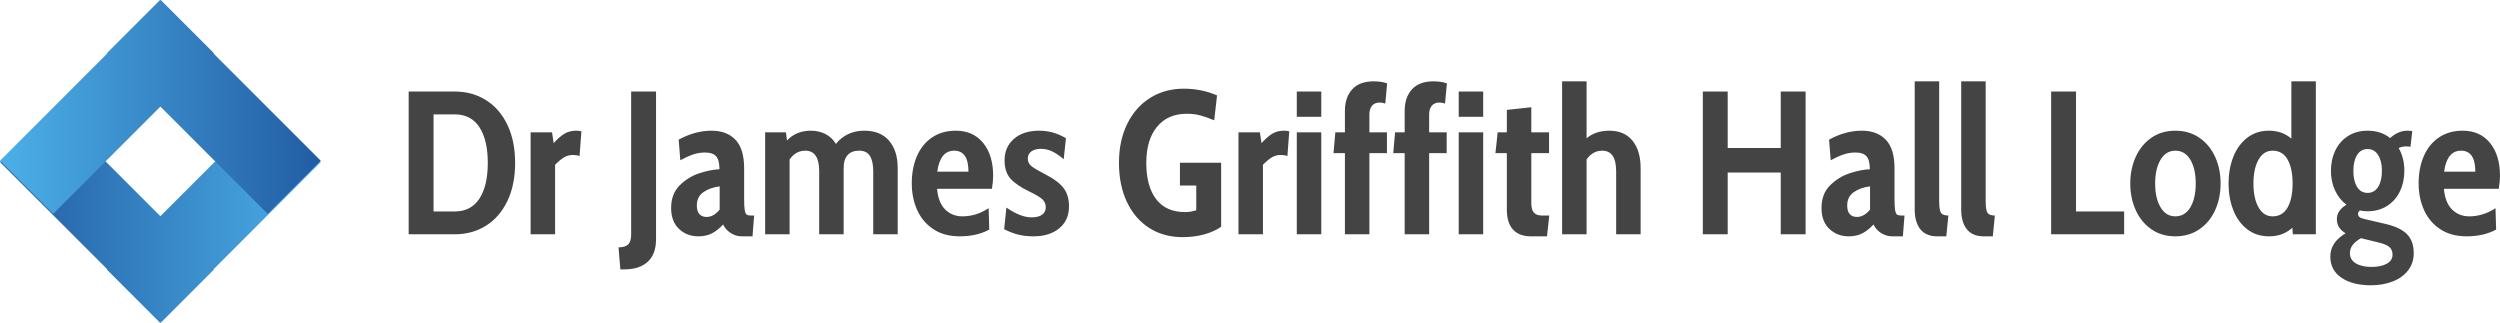
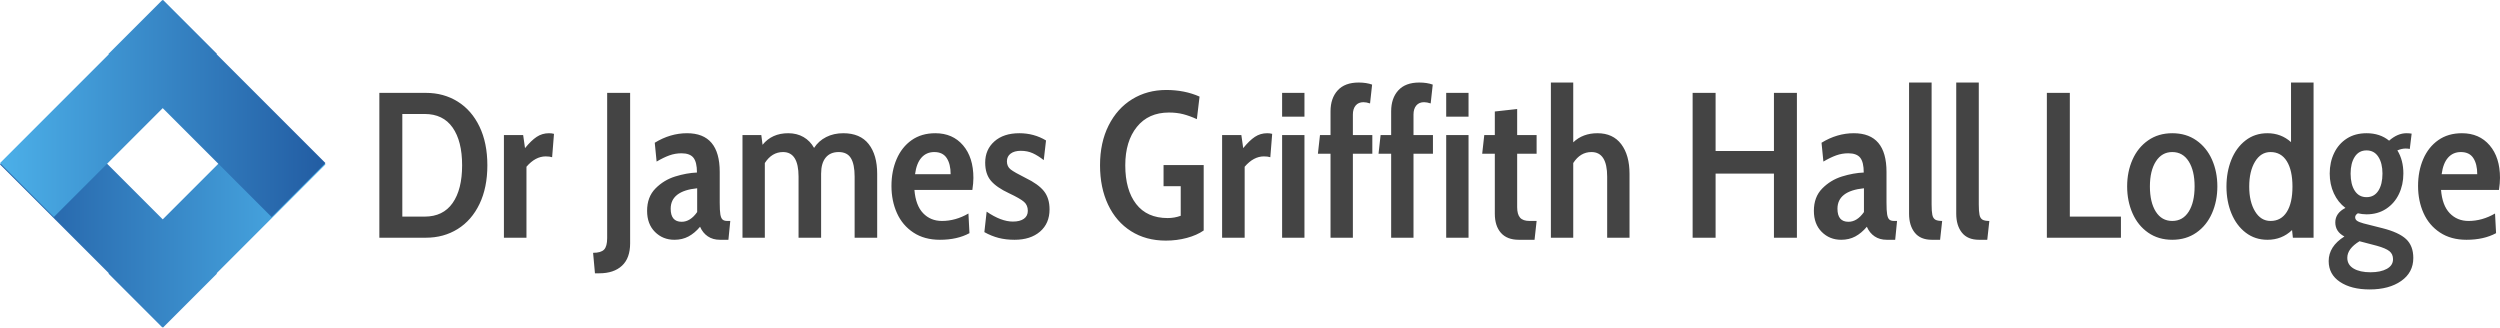
- <svg xmlns="http://www.w3.org/2000/svg" style="isolation:isolate" viewBox="381.117 359.511 441.323 56.978" width="441.323" height="56.978">
+ <svg xmlns="http://www.w3.org/2000/svg" style="isolation:isolate" viewBox="384.187 359.511 434.966 56.978" width="434.966" height="56.978">
  <g>
-     <linearGradient id="_lgradient_0" x1="0" y1="0.5" x2="1" y2="0.5" gradientTransform="matrix(-56.626,0,0,-37.751,437.743,416.489)" gradientUnits="userSpaceOnUse">
+     <linearGradient id="_lgradient_0" x1="0" y1="0.5" x2="1" y2="0.5" gradientTransform="matrix(-56.626,0,0,-37.751,440.813,416.489)" gradientUnits="userSpaceOnUse">
      <stop offset="1.304%" stop-opacity="1" style="stop-color:rgb(75,174,231)" />
      <stop offset="97.826%" stop-opacity="1" style="stop-color:rgb(35,94,164)" />
    </linearGradient>
-     <path d=" M 418.806 407.051 L 437.743 388.114 L 428.367 378.738 L 409.43 397.675 L 390.493 378.738 L 381.117 388.114 L 400.054 407.051 L 399.992 407.113 L 409.368 416.489 L 409.43 416.427 L 409.491 416.489 L 418.868 407.113 L 418.806 407.051 Z " fill-rule="evenodd" fill="url(#_lgradient_0)" />
-     <linearGradient id="_lgradient_1" x1="0" y1="0.5" x2="1" y2="0.5" gradientTransform="matrix(56.626,0,0,37.751,381.117,359.511)" gradientUnits="userSpaceOnUse">
+     <path d=" M 421.876 407.051 L 440.813 388.114 L 431.437 378.738 L 412.5 397.675 L 393.563 378.738 L 384.187 388.114 L 403.124 407.051 L 403.062 407.113 L 412.438 416.489 L 412.5 416.427 L 412.562 416.489 L 421.938 407.113 L 421.876 407.051 Z " fill-rule="evenodd" fill="url(#_lgradient_0)" />
+     <linearGradient id="_lgradient_1" x1="0" y1="0.5" x2="1" y2="0.5" gradientTransform="matrix(56.626,0,0,37.751,384.187,359.511)" gradientUnits="userSpaceOnUse">
      <stop offset="2.174%" stop-opacity="1" style="stop-color:rgb(75,174,231)" />
      <stop offset="97.826%" stop-opacity="1" style="stop-color:rgb(35,94,164)" />
    </linearGradient>
-     <path d=" M 400.054 368.949 L 381.117 387.886 L 390.493 397.262 L 409.43 378.325 L 428.367 397.262 L 437.743 387.886 L 418.806 368.949 L 418.868 368.887 L 409.491 359.511 L 409.43 359.573 L 409.368 359.511 L 399.992 368.887 L 400.054 368.949 Z " fill-rule="evenodd" fill="url(#_lgradient_1)" />
+     <path d=" M 403.124 368.949 L 384.187 387.886 L 393.563 397.262 L 412.5 378.325 L 431.437 397.262 L 440.813 387.886 L 421.876 368.949 L 421.938 368.887 L 412.562 359.511 L 412.5 359.573 L 412.438 359.511 L 403.062 368.887 L 403.124 368.949 Z " fill-rule="evenodd" fill="url(#_lgradient_1)" />
  </g>
-   <path d=" M 743.203 400.87 L 743.203 375.67 L 747.595 375.67 L 747.595 396.838 L 756.091 396.838 L 756.091 400.87 L 743.203 400.87 L 743.203 400.87 Z  M 765.127 401.23 L 765.127 401.23 Q 762.679 401.23 760.879 399.97 L 760.879 399.97 L 760.879 399.97 Q 759.079 398.71 758.125 396.586 L 758.125 396.586 L 758.125 396.586 Q 757.171 394.462 757.171 391.906 L 757.171 391.906 L 757.171 391.906 Q 757.171 389.35 758.125 387.226 L 758.125 387.226 L 758.125 387.226 Q 759.079 385.102 760.879 383.842 L 760.879 383.842 L 760.879 383.842 Q 762.679 382.582 765.127 382.582 L 765.127 382.582 L 765.127 382.582 Q 767.575 382.582 769.393 383.842 L 769.393 383.842 L 769.393 383.842 Q 771.211 385.102 772.165 387.226 L 772.165 387.226 L 772.165 387.226 Q 773.119 389.35 773.119 391.906 L 773.119 391.906 L 773.119 391.906 Q 773.119 394.462 772.165 396.586 L 772.165 396.586 L 772.165 396.586 Q 771.211 398.71 769.393 399.97 L 769.393 399.97 L 769.393 399.97 Q 767.575 401.23 765.127 401.23 L 765.127 401.23 L 765.127 401.23 Z  M 765.127 397.702 L 765.127 397.702 Q 766.819 397.702 767.773 396.118 L 767.773 396.118 L 767.773 396.118 Q 768.727 394.534 768.727 391.906 L 768.727 391.906 L 768.727 391.906 Q 768.727 389.278 767.773 387.694 L 767.773 387.694 L 767.773 387.694 Q 766.819 386.11 765.127 386.11 L 765.127 386.11 L 765.127 386.11 Q 763.471 386.11 762.517 387.712 L 762.517 387.712 L 762.517 387.712 Q 761.563 389.314 761.563 391.906 L 761.563 391.906 L 761.563 391.906 Q 761.563 394.498 762.517 396.1 L 762.517 396.1 L 762.517 396.1 Q 763.471 397.702 765.127 397.702 L 765.127 397.702 L 765.127 397.702 Z  M 785.611 373.87 L 789.931 373.87 L 789.931 400.87 L 785.863 400.87 L 785.791 399.718 L 785.791 399.718 Q 784.927 400.474 783.937 400.852 L 783.937 400.852 L 783.937 400.852 Q 782.947 401.23 781.651 401.23 L 781.651 401.23 L 781.651 401.23 Q 779.419 401.23 777.799 399.97 L 777.799 399.97 L 777.799 399.97 Q 776.179 398.71 775.351 396.586 L 775.351 396.586 L 775.351 396.586 Q 774.523 394.462 774.523 391.906 L 774.523 391.906 L 774.523 391.906 Q 774.523 389.35 775.351 387.226 L 775.351 387.226 L 775.351 387.226 Q 776.179 385.102 777.799 383.842 L 777.799 383.842 L 777.799 383.842 Q 779.419 382.582 781.651 382.582 L 781.651 382.582 L 781.651 382.582 Q 783.991 382.582 785.611 383.986 L 785.611 383.986 L 785.611 373.87 L 785.611 373.87 Z  M 782.299 397.702 L 782.299 397.702 Q 784.063 397.702 784.945 396.136 L 784.945 396.136 L 784.945 396.136 Q 785.827 394.57 785.827 391.906 L 785.827 391.906 L 785.827 391.906 Q 785.827 389.242 784.945 387.676 L 784.945 387.676 L 784.945 387.676 Q 784.063 386.11 782.299 386.11 L 782.299 386.11 L 782.299 386.11 Q 780.715 386.11 779.815 387.694 L 779.815 387.694 L 779.815 387.694 Q 778.915 389.278 778.915 391.906 L 778.915 391.906 L 778.915 391.906 Q 778.915 394.534 779.815 396.118 L 779.815 396.118 L 779.815 396.118 Q 780.715 397.702 782.299 397.702 L 782.299 397.702 L 782.299 397.702 Z  M 799.651 409.87 L 799.651 409.87 Q 796.411 409.87 794.449 408.538 L 794.449 408.538 L 794.449 408.538 Q 792.487 407.206 792.487 404.83 L 792.487 404.83 L 792.487 404.83 Q 792.487 403.498 793.171 402.49 L 793.171 402.49 L 793.171 402.49 Q 793.855 401.482 795.187 400.69 L 795.187 400.69 L 795.187 400.69 Q 793.639 399.79 793.639 398.206 L 793.639 398.206 L 793.639 398.206 Q 793.639 396.658 795.331 395.65 L 795.331 395.65 L 795.331 395.65 Q 794.035 394.678 793.315 393.112 L 793.315 393.112 L 793.315 393.112 Q 792.595 391.546 792.595 389.674 L 792.595 389.674 L 792.595 389.674 Q 792.595 387.694 793.369 386.074 L 793.369 386.074 L 793.369 386.074 Q 794.143 384.454 795.619 383.518 L 795.619 383.518 L 795.619 383.518 Q 797.095 382.582 799.075 382.582 L 799.075 382.582 L 799.075 382.582 Q 801.415 382.582 803.035 383.878 L 803.035 383.878 L 803.035 383.878 Q 804.511 382.582 806.059 382.582 L 806.059 382.582 L 806.059 382.582 Q 806.527 382.582 806.959 382.654 L 806.959 382.654 L 806.635 385.426 L 806.635 385.426 Q 806.275 385.354 805.915 385.354 L 805.915 385.354 L 805.915 385.354 Q 805.159 385.354 804.547 385.642 L 804.547 385.642 L 804.547 385.642 Q 805.555 387.37 805.555 389.674 L 805.555 389.674 L 805.555 389.674 Q 805.555 391.654 804.781 393.274 L 804.781 393.274 L 804.781 393.274 Q 804.007 394.894 802.531 395.848 L 802.531 395.848 L 802.531 395.848 Q 801.055 396.802 799.075 396.802 L 799.075 396.802 L 799.075 396.802 Q 798.283 396.802 797.707 396.658 L 797.707 396.658 L 797.707 396.658 Q 797.383 396.91 797.383 397.27 L 797.383 397.27 L 797.383 397.27 Q 797.383 397.63 797.635 397.828 L 797.635 397.828 L 797.635 397.828 Q 797.887 398.026 798.499 398.17 L 798.499 398.17 L 802.207 399.034 L 802.207 399.034 Q 804.835 399.646 806.023 400.852 L 806.023 400.852 L 806.023 400.852 Q 807.211 402.058 807.211 404.218 L 807.211 404.218 L 807.211 404.218 Q 807.211 405.91 806.257 407.188 L 806.257 407.188 L 806.257 407.188 Q 805.303 408.466 803.575 409.168 L 803.575 409.168 L 803.575 409.168 Q 801.847 409.87 799.651 409.87 L 799.651 409.87 L 799.651 409.87 Z  M 799.075 393.562 L 799.075 393.562 Q 800.263 393.562 800.929 392.5 L 800.929 392.5 L 800.929 392.5 Q 801.595 391.438 801.595 389.674 L 801.595 389.674 L 801.595 389.674 Q 801.595 387.946 800.929 386.884 L 800.929 386.884 L 800.929 386.884 Q 800.263 385.822 799.075 385.822 L 799.075 385.822 L 799.075 385.822 Q 797.851 385.822 797.203 386.884 L 797.203 386.884 L 797.203 386.884 Q 796.555 387.946 796.555 389.674 L 796.555 389.674 L 796.555 389.674 Q 796.555 391.438 797.203 392.5 L 797.203 392.5 L 797.203 392.5 Q 797.851 393.562 799.075 393.562 L 799.075 393.562 L 799.075 393.562 Z  M 799.759 406.63 L 799.759 406.63 Q 801.415 406.63 802.441 406.072 L 802.441 406.072 L 802.441 406.072 Q 803.467 405.514 803.467 404.47 L 803.467 404.47 L 803.467 404.47 Q 803.467 403.606 802.909 403.12 L 802.909 403.12 L 802.909 403.12 Q 802.351 402.634 800.983 402.31 L 800.983 402.31 L 797.887 401.554 L 797.887 401.554 Q 796.915 402.13 796.429 402.76 L 796.429 402.76 L 796.429 402.76 Q 795.943 403.39 795.943 404.218 L 795.943 404.218 L 795.943 404.218 Q 795.943 405.37 796.987 406 L 796.987 406 L 796.987 406 Q 798.031 406.63 799.759 406.63 L 799.759 406.63 L 799.759 406.63 Z  M 816.535 401.23 L 816.535 401.23 Q 813.799 401.23 811.891 399.97 L 811.891 399.97 L 811.891 399.97 Q 809.983 398.71 809.029 396.586 L 809.029 396.586 L 809.029 396.586 Q 808.075 394.462 808.075 391.87 L 808.075 391.87 L 808.075 391.87 Q 808.075 389.206 808.975 387.1 L 808.975 387.1 L 808.975 387.1 Q 809.875 384.994 811.639 383.788 L 811.639 383.788 L 811.639 383.788 Q 813.403 382.582 815.851 382.582 L 815.851 382.582 L 815.851 382.582 Q 818.911 382.582 820.675 384.742 L 820.675 384.742 L 820.675 384.742 Q 822.439 386.902 822.439 390.538 L 822.439 390.538 L 822.439 390.538 Q 822.439 391.582 822.223 392.842 L 822.223 392.842 L 812.539 392.842 L 812.539 392.842 Q 812.755 395.29 813.979 396.496 L 813.979 396.496 L 813.979 396.496 Q 815.203 397.702 817.003 397.702 L 817.003 397.702 L 817.003 397.702 Q 819.451 397.702 821.647 396.262 L 821.647 396.262 L 821.755 400.042 L 821.755 400.042 Q 819.559 401.23 816.535 401.23 L 816.535 401.23 L 816.535 401.23 Z  M 812.575 389.818 L 818.083 389.818 L 818.083 389.818 Q 818.083 386.11 815.563 386.11 L 815.563 386.11 L 815.563 386.11 Q 813.079 386.11 812.575 389.818 L 812.575 389.818 L 812.575 389.818 Z  M 681.715 400.87 L 681.715 375.67 L 686.107 375.67 L 686.107 385.642 L 695.467 385.642 L 695.467 375.67 L 699.859 375.67 L 699.859 400.87 L 695.467 400.87 L 695.467 389.962 L 686.107 389.962 L 686.107 400.87 L 681.715 400.87 L 681.715 400.87 Z  M 707.455 401.23 L 707.455 401.23 Q 705.439 401.23 704.053 399.916 L 704.053 399.916 L 704.053 399.916 Q 702.667 398.602 702.667 396.226 L 702.667 396.226 L 702.667 396.226 Q 702.667 393.742 704.161 392.248 L 704.161 392.248 L 704.161 392.248 Q 705.655 390.754 707.617 390.106 L 707.617 390.106 L 707.617 390.106 Q 709.579 389.458 711.199 389.386 L 711.199 389.386 L 711.199 389.386 Q 711.199 387.802 710.623 387.118 L 710.623 387.118 L 710.623 387.118 Q 710.047 386.434 708.643 386.434 L 708.643 386.434 L 708.643 386.434 Q 707.563 386.434 706.555 386.776 L 706.555 386.776 L 706.555 386.776 Q 705.547 387.118 704.287 387.802 L 704.287 387.802 L 703.999 384.166 L 703.999 384.166 Q 706.879 382.582 709.795 382.582 L 709.795 382.582 L 709.795 382.582 Q 712.495 382.582 714.025 384.184 L 714.025 384.184 L 714.025 384.184 Q 715.555 385.786 715.555 389.242 L 715.555 389.242 L 715.555 394.678 L 715.555 394.678 Q 715.555 396.01 715.663 396.622 L 715.663 396.622 L 715.663 396.622 Q 715.771 397.234 716.005 397.396 L 716.005 397.396 L 716.005 397.396 Q 716.239 397.558 716.743 397.558 L 716.743 397.558 L 717.319 397.558 L 717.031 401.23 L 715.123 401.23 L 715.123 401.23 Q 714.115 401.23 713.197 400.654 L 713.197 400.654 L 713.197 400.654 Q 712.279 400.078 711.847 399.142 L 711.847 399.142 L 711.847 399.142 Q 710.875 400.186 709.867 400.708 L 709.867 400.708 L 709.867 400.708 Q 708.859 401.23 707.455 401.23 L 707.455 401.23 L 707.455 401.23 Z  M 708.931 397.81 L 708.931 397.81 Q 710.155 397.81 711.235 396.514 L 711.235 396.514 L 711.235 392.41 L 711.235 392.41 Q 709.507 392.626 708.355 393.436 L 708.355 393.436 L 708.355 393.436 Q 707.203 394.246 707.203 395.794 L 707.203 395.794 L 707.203 395.794 Q 707.203 396.838 707.671 397.324 L 707.671 397.324 L 707.671 397.324 Q 708.139 397.81 708.931 397.81 L 708.931 397.81 L 708.931 397.81 Z  M 723.079 401.23 L 723.079 401.23 Q 721.099 401.23 720.109 399.97 L 720.109 399.97 L 720.109 399.97 Q 719.119 398.71 719.119 396.514 L 719.119 396.514 L 719.119 373.87 L 723.439 373.87 L 723.439 395.038 L 723.439 395.038 Q 723.439 396.55 723.745 397.054 L 723.745 397.054 L 723.745 397.054 Q 724.051 397.558 725.059 397.558 L 725.059 397.558 L 724.699 401.23 L 723.079 401.23 L 723.079 401.23 Z  M 731.287 401.23 L 731.287 401.23 Q 729.307 401.23 728.317 399.97 L 728.317 399.97 L 728.317 399.97 Q 727.327 398.71 727.327 396.514 L 727.327 396.514 L 727.327 373.87 L 731.647 373.87 L 731.647 395.038 L 731.647 395.038 Q 731.647 396.55 731.953 397.054 L 731.953 397.054 L 731.953 397.054 Q 732.259 397.558 733.267 397.558 L 733.267 397.558 L 732.907 401.23 L 731.287 401.23 L 731.287 401.23 Z  M 589.879 401.374 L 589.879 401.374 Q 586.531 401.374 583.993 399.754 L 583.993 399.754 L 583.993 399.754 Q 581.455 398.134 580.051 395.164 L 580.051 395.164 L 580.051 395.164 Q 578.647 392.194 578.647 388.27 L 578.647 388.27 L 578.647 388.27 Q 578.647 384.31 580.123 381.34 L 580.123 381.34 L 580.123 381.34 Q 581.599 378.37 584.191 376.768 L 584.191 376.768 L 584.191 376.768 Q 586.783 375.166 590.059 375.166 L 590.059 375.166 L 590.059 375.166 Q 593.263 375.166 595.963 376.354 L 595.963 376.354 L 595.459 380.746 L 595.459 380.746 Q 594.055 380.17 592.993 379.882 L 592.993 379.882 L 592.993 379.882 Q 591.931 379.594 590.635 379.594 L 590.635 379.594 L 590.635 379.594 Q 587.251 379.594 585.361 381.898 L 585.361 381.898 L 585.361 381.898 Q 583.471 384.202 583.471 388.27 L 583.471 388.27 L 583.471 388.27 Q 583.471 392.41 585.217 394.678 L 585.217 394.678 L 585.217 394.678 Q 586.963 396.946 590.275 396.946 L 590.275 396.946 L 590.275 396.946 Q 591.391 396.946 592.291 396.622 L 592.291 396.622 L 592.291 392.266 L 589.411 392.266 L 589.411 388.234 L 596.683 388.234 L 596.683 399.538 L 596.683 399.538 Q 595.459 400.402 593.695 400.888 L 593.695 400.888 L 593.695 400.888 Q 591.931 401.374 589.879 401.374 L 589.879 401.374 L 589.879 401.374 Z  M 599.743 400.87 L 599.743 382.87 L 603.523 382.87 L 603.811 384.778 L 603.811 384.778 Q 604.819 383.662 605.701 383.122 L 605.701 383.122 L 605.701 383.122 Q 606.583 382.582 607.771 382.582 L 607.771 382.582 L 607.771 382.582 Q 608.275 382.582 608.707 382.69 L 608.707 382.69 L 608.383 387.046 L 608.383 387.046 Q 607.843 386.866 607.231 386.866 L 607.231 386.866 L 607.231 386.866 Q 606.367 386.866 605.683 387.262 L 605.683 387.262 L 605.683 387.262 Q 604.999 387.658 604.063 388.594 L 604.063 388.594 L 604.063 400.87 L 599.743 400.87 L 599.743 400.87 Z  M 610.039 380.134 L 610.039 375.67 L 614.359 375.67 L 614.359 380.134 L 610.039 380.134 L 610.039 380.134 Z  M 610.039 400.87 L 610.039 382.87 L 614.359 382.87 L 614.359 400.87 L 610.039 400.87 L 610.039 400.87 Z  M 618.535 400.87 L 618.535 386.542 L 616.519 386.542 L 616.843 382.87 L 618.535 382.87 L 618.535 379.054 L 618.535 379.054 Q 618.535 376.714 619.813 375.292 L 619.813 375.292 L 619.813 375.292 Q 621.091 373.87 623.611 373.87 L 623.611 373.87 L 623.611 373.87 Q 624.979 373.87 625.987 374.23 L 625.987 374.23 L 625.663 377.794 L 625.663 377.794 Q 625.195 377.614 624.655 377.614 L 624.655 377.614 L 624.655 377.614 Q 623.791 377.614 623.323 378.172 L 623.323 378.172 L 623.323 378.172 Q 622.855 378.73 622.855 379.702 L 622.855 379.702 L 622.855 382.87 L 625.951 382.87 L 625.951 386.542 L 622.855 386.542 L 622.855 400.87 L 618.535 400.87 L 618.535 400.87 Z  M 629.083 400.87 L 629.083 386.542 L 627.067 386.542 L 627.391 382.87 L 629.083 382.87 L 629.083 379.054 L 629.083 379.054 Q 629.083 376.714 630.361 375.292 L 630.361 375.292 L 630.361 375.292 Q 631.639 373.87 634.159 373.87 L 634.159 373.87 L 634.159 373.87 Q 635.527 373.87 636.535 374.23 L 636.535 374.23 L 636.211 377.794 L 636.211 377.794 Q 635.743 377.614 635.203 377.614 L 635.203 377.614 L 635.203 377.614 Q 634.339 377.614 633.871 378.172 L 633.871 378.172 L 633.871 378.172 Q 633.403 378.73 633.403 379.702 L 633.403 379.702 L 633.403 382.87 L 636.499 382.87 L 636.499 386.542 L 633.403 386.542 L 633.403 400.87 L 629.083 400.87 L 629.083 400.87 Z  M 638.623 380.134 L 638.623 375.67 L 642.943 375.67 L 642.943 380.134 L 638.623 380.134 L 638.623 380.134 Z  M 638.623 400.87 L 638.623 382.87 L 642.943 382.87 L 642.943 400.87 L 638.623 400.87 L 638.623 400.87 Z  M 651.367 401.23 L 651.367 401.23 Q 649.315 401.23 648.217 400.042 L 648.217 400.042 L 648.217 400.042 Q 647.119 398.854 647.119 396.514 L 647.119 396.514 L 647.119 386.542 L 645.103 386.542 L 645.499 382.87 L 647.119 382.87 L 647.119 378.91 L 651.439 378.442 L 651.439 382.87 L 654.571 382.87 L 654.571 386.542 L 651.439 386.542 L 651.439 395.398 L 651.439 395.398 Q 651.439 396.514 651.889 397.036 L 651.889 397.036 L 651.889 397.036 Q 652.339 397.558 653.311 397.558 L 653.311 397.558 L 654.607 397.558 L 654.211 401.23 L 651.367 401.23 L 651.367 401.23 Z  M 665.191 382.582 L 665.191 382.582 Q 667.891 382.582 669.313 384.364 L 669.313 384.364 L 669.313 384.364 Q 670.735 386.146 670.735 389.17 L 670.735 389.17 L 670.735 400.87 L 666.415 400.87 L 666.415 389.746 L 666.415 389.746 Q 666.415 386.11 663.967 386.11 L 663.967 386.11 L 663.967 386.11 Q 662.275 386.11 661.195 387.658 L 661.195 387.658 L 661.195 400.87 L 656.875 400.87 L 656.875 373.87 L 661.195 373.87 L 661.195 383.914 L 661.195 383.914 Q 662.815 382.582 665.191 382.582 L 665.191 382.582 L 665.191 382.582 Z  M 490.627 407.062 L 490.303 403.174 L 490.303 403.174 Q 491.491 403.174 492.013 402.652 L 492.013 402.652 L 492.013 402.652 Q 492.535 402.13 492.535 400.906 L 492.535 400.906 L 492.535 375.67 L 496.927 375.67 L 496.927 401.734 L 496.927 401.734 Q 496.927 404.398 495.451 405.73 L 495.451 405.73 L 495.451 405.73 Q 493.975 407.062 491.383 407.062 L 491.383 407.062 L 490.627 407.062 L 490.627 407.062 Z  M 504.379 401.23 L 504.379 401.23 Q 502.363 401.23 500.977 399.916 L 500.977 399.916 L 500.977 399.916 Q 499.591 398.602 499.591 396.226 L 499.591 396.226 L 499.591 396.226 Q 499.591 393.742 501.085 392.248 L 501.085 392.248 L 501.085 392.248 Q 502.579 390.754 504.541 390.106 L 504.541 390.106 L 504.541 390.106 Q 506.503 389.458 508.123 389.386 L 508.123 389.386 L 508.123 389.386 Q 508.123 387.802 507.547 387.118 L 507.547 387.118 L 507.547 387.118 Q 506.971 386.434 505.567 386.434 L 505.567 386.434 L 505.567 386.434 Q 504.487 386.434 503.479 386.776 L 503.479 386.776 L 503.479 386.776 Q 502.471 387.118 501.211 387.802 L 501.211 387.802 L 500.923 384.166 L 500.923 384.166 Q 503.803 382.582 506.719 382.582 L 506.719 382.582 L 506.719 382.582 Q 509.419 382.582 510.949 384.184 L 510.949 384.184 L 510.949 384.184 Q 512.479 385.786 512.479 389.242 L 512.479 389.242 L 512.479 394.678 L 512.479 394.678 Q 512.479 396.01 512.587 396.622 L 512.587 396.622 L 512.587 396.622 Q 512.695 397.234 512.929 397.396 L 512.929 397.396 L 512.929 397.396 Q 513.163 397.558 513.667 397.558 L 513.667 397.558 L 514.243 397.558 L 513.955 401.23 L 512.047 401.23 L 512.047 401.23 Q 511.039 401.23 510.121 400.654 L 510.121 400.654 L 510.121 400.654 Q 509.203 400.078 508.771 399.142 L 508.771 399.142 L 508.771 399.142 Q 507.799 400.186 506.791 400.708 L 506.791 400.708 L 506.791 400.708 Q 505.783 401.23 504.379 401.23 L 504.379 401.23 L 504.379 401.23 Z  M 505.855 397.81 L 505.855 397.81 Q 507.079 397.81 508.159 396.514 L 508.159 396.514 L 508.159 392.41 L 508.159 392.41 Q 506.431 392.626 505.279 393.436 L 505.279 393.436 L 505.279 393.436 Q 504.127 394.246 504.127 395.794 L 504.127 395.794 L 504.127 395.794 Q 504.127 396.838 504.595 397.324 L 504.595 397.324 L 504.595 397.324 Q 505.063 397.81 505.855 397.81 L 505.855 397.81 L 505.855 397.81 Z  M 533.683 382.582 L 533.683 382.582 Q 536.563 382.582 538.075 384.364 L 538.075 384.364 L 538.075 384.364 Q 539.587 386.146 539.587 389.17 L 539.587 389.17 L 539.587 400.87 L 535.267 400.87 L 535.267 389.746 L 535.267 389.746 Q 535.267 387.982 534.691 387.046 L 534.691 387.046 L 534.691 387.046 Q 534.115 386.11 532.783 386.11 L 532.783 386.11 L 532.783 386.11 Q 531.451 386.11 530.749 386.884 L 530.749 386.884 L 530.749 386.884 Q 530.047 387.658 530.047 389.17 L 530.047 389.17 L 530.047 400.87 L 525.727 400.87 L 525.727 389.746 L 525.727 389.746 Q 525.727 386.11 523.279 386.11 L 523.279 386.11 L 523.279 386.11 Q 521.587 386.11 520.507 387.658 L 520.507 387.658 L 520.507 400.87 L 516.187 400.87 L 516.187 382.87 L 519.859 382.87 L 520.039 384.31 L 520.039 384.31 Q 521.695 382.582 524.251 382.582 L 524.251 382.582 L 524.251 382.582 Q 525.727 382.582 526.879 383.194 L 526.879 383.194 L 526.879 383.194 Q 528.031 383.806 528.679 384.922 L 528.679 384.922 L 528.679 384.922 Q 529.543 383.806 530.821 383.194 L 530.821 383.194 L 530.821 383.194 Q 532.099 382.582 533.683 382.582 L 533.683 382.582 L 533.683 382.582 Z  M 550.531 401.23 L 550.531 401.23 Q 547.795 401.23 545.887 399.97 L 545.887 399.97 L 545.887 399.97 Q 543.979 398.71 543.025 396.586 L 543.025 396.586 L 543.025 396.586 Q 542.071 394.462 542.071 391.87 L 542.071 391.87 L 542.071 391.87 Q 542.071 389.206 542.971 387.1 L 542.971 387.1 L 542.971 387.1 Q 543.871 384.994 545.635 383.788 L 545.635 383.788 L 545.635 383.788 Q 547.399 382.582 549.847 382.582 L 549.847 382.582 L 549.847 382.582 Q 552.907 382.582 554.671 384.742 L 554.671 384.742 L 554.671 384.742 Q 556.435 386.902 556.435 390.538 L 556.435 390.538 L 556.435 390.538 Q 556.435 391.582 556.219 392.842 L 556.219 392.842 L 546.535 392.842 L 546.535 392.842 Q 546.751 395.29 547.975 396.496 L 547.975 396.496 L 547.975 396.496 Q 549.199 397.702 550.999 397.702 L 550.999 397.702 L 550.999 397.702 Q 553.447 397.702 555.643 396.262 L 555.643 396.262 L 555.751 400.042 L 555.751 400.042 Q 553.555 401.23 550.531 401.23 L 550.531 401.23 L 550.531 401.23 Z  M 546.571 389.818 L 552.079 389.818 L 552.079 389.818 Q 552.079 386.11 549.559 386.11 L 549.559 386.11 L 549.559 386.11 Q 547.075 386.11 546.571 389.818 L 546.571 389.818 L 546.571 389.818 Z  M 563.527 401.23 L 563.527 401.23 Q 562.051 401.23 560.845 400.924 L 560.845 400.924 L 560.845 400.924 Q 559.639 400.618 558.379 399.97 L 558.379 399.97 L 558.775 396.154 L 558.775 396.154 Q 561.295 397.882 563.203 397.882 L 563.203 397.882 L 563.203 397.882 Q 564.427 397.882 565.075 397.414 L 565.075 397.414 L 565.075 397.414 Q 565.723 396.946 565.723 396.118 L 565.723 396.118 L 565.723 396.118 Q 565.723 395.254 565.129 394.696 L 565.129 394.696 L 565.129 394.696 Q 564.535 394.138 562.807 393.31 L 562.807 393.31 L 562.807 393.31 Q 560.503 392.194 559.477 391.024 L 559.477 391.024 L 559.477 391.024 Q 558.451 389.854 558.451 387.802 L 558.451 387.802 L 558.451 387.802 Q 558.451 385.462 560.107 384.022 L 560.107 384.022 L 560.107 384.022 Q 561.763 382.582 564.571 382.582 L 564.571 382.582 L 564.571 382.582 Q 567.091 382.582 569.287 383.914 L 569.287 383.914 L 568.891 387.622 L 568.891 387.622 Q 567.847 386.722 566.893 386.254 L 566.893 386.254 L 566.893 386.254 Q 565.939 385.786 564.859 385.786 L 564.859 385.786 L 564.859 385.786 Q 563.815 385.786 563.185 386.236 L 563.185 386.236 L 563.185 386.236 Q 562.555 386.686 562.555 387.514 L 562.555 387.514 L 562.555 387.514 Q 562.555 388.342 563.221 388.864 L 563.221 388.864 L 563.221 388.864 Q 563.887 389.386 565.903 390.43 L 565.903 390.43 L 565.903 390.43 Q 567.919 391.474 568.873 392.716 L 568.873 392.716 L 568.873 392.716 Q 569.827 393.958 569.827 395.938 L 569.827 395.938 L 569.827 395.938 Q 569.827 398.386 568.117 399.808 L 568.117 399.808 L 568.117 399.808 Q 566.407 401.23 563.527 401.23 L 563.527 401.23 L 563.527 401.23 Z  M 453.259 400.87 L 453.259 375.67 L 461.395 375.67 L 461.395 375.67 Q 464.491 375.67 466.903 377.182 L 466.903 377.182 L 466.903 377.182 Q 469.315 378.694 470.683 381.538 L 470.683 381.538 L 470.683 381.538 Q 472.051 384.382 472.051 388.27 L 472.051 388.27 L 472.051 388.27 Q 472.051 392.158 470.683 395.002 L 470.683 395.002 L 470.683 395.002 Q 469.315 397.846 466.903 399.358 L 466.903 399.358 L 466.903 399.358 Q 464.491 400.87 461.395 400.87 L 461.395 400.87 L 453.259 400.87 L 453.259 400.87 Z  M 457.651 396.838 L 461.395 396.838 L 461.395 396.838 Q 464.275 396.838 465.751 394.57 L 465.751 394.57 L 465.751 394.57 Q 467.227 392.302 467.227 388.27 L 467.227 388.27 L 467.227 388.27 Q 467.227 384.238 465.751 381.97 L 465.751 381.97 L 465.751 381.97 Q 464.275 379.702 461.395 379.702 L 461.395 379.702 L 457.651 379.702 L 457.651 396.838 L 457.651 396.838 Z  M 474.787 400.87 L 474.787 382.87 L 478.567 382.87 L 478.855 384.778 L 478.855 384.778 Q 479.863 383.662 480.745 383.122 L 480.745 383.122 L 480.745 383.122 Q 481.627 382.582 482.815 382.582 L 482.815 382.582 L 482.815 382.582 Q 483.319 382.582 483.751 382.69 L 483.751 382.69 L 483.427 387.046 L 483.427 387.046 Q 482.887 386.866 482.275 386.866 L 482.275 386.866 L 482.275 386.866 Q 481.411 386.866 480.727 387.262 L 480.727 387.262 L 480.727 387.262 Q 480.043 387.658 479.107 388.594 L 479.107 388.594 L 479.107 400.87 L 474.787 400.87 L 474.787 400.87 Z " fill-rule="evenodd" fill="rgb(68,68,68)" />
+   <path d=" M 740.313 400.87 L 740.313 375.67 L 744.309 375.67 L 744.309 397.198 L 753.201 397.198 L 753.201 400.87 L 740.313 400.87 L 740.313 400.87 Z  M 762.129 401.23 L 762.129 401.23 Q 759.717 401.23 757.935 399.988 L 757.935 399.988 L 757.935 399.988 Q 756.153 398.746 755.217 396.622 L 755.217 396.622 L 755.217 396.622 Q 754.281 394.498 754.281 391.942 L 754.281 391.942 L 754.281 391.942 Q 754.281 389.386 755.217 387.28 L 755.217 387.28 L 755.217 387.28 Q 756.153 385.174 757.935 383.932 L 757.935 383.932 L 757.935 383.932 Q 759.717 382.69 762.129 382.69 L 762.129 382.69 L 762.129 382.69 Q 764.541 382.69 766.323 383.932 L 766.323 383.932 L 766.323 383.932 Q 768.105 385.174 769.041 387.28 L 769.041 387.28 L 769.041 387.28 Q 769.977 389.386 769.977 391.942 L 769.977 391.942 L 769.977 391.942 Q 769.977 394.498 769.041 396.622 L 769.041 396.622 L 769.041 396.622 Q 768.105 398.746 766.323 399.988 L 766.323 399.988 L 766.323 399.988 Q 764.541 401.23 762.129 401.23 L 762.129 401.23 L 762.129 401.23 Z  M 762.129 397.954 L 762.129 397.954 Q 763.965 397.954 764.991 396.334 L 764.991 396.334 L 764.991 396.334 Q 766.017 394.714 766.017 391.942 L 766.017 391.942 L 766.017 391.942 Q 766.017 389.206 764.991 387.586 L 764.991 387.586 L 764.991 387.586 Q 763.965 385.966 762.129 385.966 L 762.129 385.966 L 762.129 385.966 Q 760.329 385.966 759.285 387.586 L 759.285 387.586 L 759.285 387.586 Q 758.241 389.206 758.241 391.942 L 758.241 391.942 L 758.241 391.942 Q 758.241 394.714 759.267 396.334 L 759.267 396.334 L 759.267 396.334 Q 760.293 397.954 762.129 397.954 L 762.129 397.954 L 762.129 397.954 Z  M 782.793 373.87 L 786.717 373.87 L 786.717 400.87 L 783.117 400.87 L 782.973 399.538 L 782.973 399.538 Q 781.209 401.23 778.689 401.23 L 778.689 401.23 L 778.689 401.23 Q 776.529 401.23 774.909 399.988 L 774.909 399.988 L 774.909 399.988 Q 773.289 398.746 772.425 396.64 L 772.425 396.64 L 772.425 396.64 Q 771.561 394.534 771.561 391.978 L 771.561 391.978 L 771.561 391.978 Q 771.561 389.422 772.407 387.316 L 772.407 387.316 L 772.407 387.316 Q 773.253 385.21 774.873 383.95 L 774.873 383.95 L 774.873 383.95 Q 776.493 382.69 778.689 382.69 L 778.689 382.69 L 778.689 382.69 Q 781.065 382.69 782.793 384.238 L 782.793 384.238 L 782.793 373.87 L 782.793 373.87 Z  M 779.229 397.954 L 779.229 397.954 Q 781.065 397.954 782.055 396.388 L 782.055 396.388 L 782.055 396.388 Q 783.045 394.822 783.045 391.978 L 783.045 391.978 L 783.045 391.978 Q 783.045 389.134 782.055 387.55 L 782.055 387.55 L 782.055 387.55 Q 781.065 385.966 779.229 385.966 L 779.229 385.966 L 779.229 385.966 Q 777.537 385.966 776.529 387.64 L 776.529 387.64 L 776.529 387.64 Q 775.521 389.314 775.521 391.978 L 775.521 391.978 L 775.521 391.978 Q 775.521 394.606 776.529 396.28 L 776.529 396.28 L 776.529 396.28 Q 777.537 397.954 779.229 397.954 L 779.229 397.954 L 779.229 397.954 Z  M 796.473 409.87 L 796.473 409.87 Q 793.269 409.87 791.307 408.556 L 791.307 408.556 L 791.307 408.556 Q 789.345 407.242 789.345 404.938 L 789.345 404.938 L 789.345 404.938 Q 789.345 402.382 792.081 400.654 L 792.081 400.654 L 792.081 400.654 Q 790.497 399.826 790.497 398.206 L 790.497 398.206 L 790.497 398.206 Q 790.497 396.586 792.261 395.686 L 792.261 395.686 L 792.261 395.686 Q 790.965 394.714 790.245 393.148 L 790.245 393.148 L 790.245 393.148 Q 789.525 391.582 789.525 389.71 L 789.525 389.71 L 789.525 389.71 Q 789.525 387.73 790.299 386.128 L 790.299 386.128 L 790.299 386.128 Q 791.073 384.526 792.513 383.608 L 792.513 383.608 L 792.513 383.608 Q 793.953 382.69 795.933 382.69 L 795.933 382.69 L 795.933 382.69 Q 798.273 382.69 799.857 383.986 L 799.857 383.986 L 799.857 383.986 Q 801.333 382.69 802.881 382.69 L 802.881 382.69 L 802.881 382.69 Q 803.349 382.69 803.781 382.762 L 803.781 382.762 L 803.457 385.426 L 803.457 385.426 Q 803.097 385.354 802.737 385.354 L 802.737 385.354 L 802.737 385.354 Q 802.053 385.354 801.297 385.678 L 801.297 385.678 L 801.297 385.678 Q 802.341 387.37 802.341 389.71 L 802.341 389.71 L 802.341 389.71 Q 802.341 391.654 801.567 393.274 L 801.567 393.274 L 801.567 393.274 Q 800.793 394.894 799.335 395.848 L 799.335 395.848 L 799.335 395.848 Q 797.877 396.802 795.933 396.802 L 795.933 396.802 L 795.933 396.802 Q 795.213 396.802 794.421 396.622 L 794.421 396.622 L 794.421 396.622 Q 793.953 396.91 793.953 397.306 L 793.953 397.306 L 793.953 397.306 Q 793.953 397.702 794.295 397.936 L 794.295 397.936 L 794.295 397.936 Q 794.637 398.17 795.429 398.386 L 795.429 398.386 L 798.705 399.214 L 798.705 399.214 Q 801.549 399.934 802.809 401.104 L 802.809 401.104 L 802.809 401.104 Q 804.069 402.274 804.069 404.398 L 804.069 404.398 L 804.069 404.398 Q 804.069 406.918 801.963 408.394 L 801.963 408.394 L 801.963 408.394 Q 799.857 409.87 796.473 409.87 L 796.473 409.87 L 796.473 409.87 Z  M 795.933 393.814 L 795.933 393.814 Q 797.265 393.814 797.985 392.698 L 797.985 392.698 L 797.985 392.698 Q 798.705 391.582 798.705 389.71 L 798.705 389.71 L 798.705 389.71 Q 798.705 387.91 797.985 386.794 L 797.985 386.794 L 797.985 386.794 Q 797.265 385.678 795.933 385.678 L 795.933 385.678 L 795.933 385.678 Q 794.601 385.678 793.881 386.794 L 793.881 386.794 L 793.881 386.794 Q 793.161 387.91 793.161 389.71 L 793.161 389.71 L 793.161 389.71 Q 793.161 391.582 793.881 392.698 L 793.881 392.698 L 793.881 392.698 Q 794.601 393.814 795.933 393.814 L 795.933 393.814 L 795.933 393.814 Z  M 796.617 406.882 L 796.617 406.882 Q 798.381 406.882 799.461 406.288 L 799.461 406.288 L 799.461 406.288 Q 800.541 405.694 800.541 404.614 L 800.541 404.614 L 800.541 404.614 Q 800.541 403.714 799.911 403.21 L 799.911 403.21 L 799.911 403.21 Q 799.281 402.706 797.733 402.274 L 797.733 402.274 L 794.709 401.482 L 794.709 401.482 Q 792.585 402.778 792.585 404.362 L 792.585 404.362 L 792.585 404.362 Q 792.585 405.586 793.683 406.234 L 793.683 406.234 L 793.683 406.234 Q 794.781 406.882 796.617 406.882 L 796.617 406.882 L 796.617 406.882 Z  M 813.321 401.23 L 813.321 401.23 Q 810.621 401.23 808.713 399.97 L 808.713 399.97 L 808.713 399.97 Q 806.805 398.71 805.851 396.586 L 805.851 396.586 L 805.851 396.586 Q 804.897 394.462 804.897 391.87 L 804.897 391.87 L 804.897 391.87 Q 804.897 389.278 805.797 387.19 L 805.797 387.19 L 805.797 387.19 Q 806.697 385.102 808.407 383.896 L 808.407 383.896 L 808.407 383.896 Q 810.117 382.69 812.529 382.69 L 812.529 382.69 L 812.529 382.69 Q 815.553 382.69 817.353 384.796 L 817.353 384.796 L 817.353 384.796 Q 819.153 386.902 819.153 390.466 L 819.153 390.466 L 819.153 390.466 Q 819.153 391.366 818.973 392.554 L 818.973 392.554 L 808.893 392.554 L 808.893 392.554 Q 809.109 395.254 810.405 396.604 L 810.405 396.604 L 810.405 396.604 Q 811.701 397.954 813.681 397.954 L 813.681 397.954 L 813.681 397.954 Q 816.057 397.954 818.289 396.658 L 818.289 396.658 L 818.469 400.078 L 818.469 400.078 Q 816.345 401.23 813.321 401.23 L 813.321 401.23 L 813.321 401.23 Z  M 809.001 389.818 L 815.193 389.818 L 815.193 389.818 Q 815.193 388.054 814.509 387.01 L 814.509 387.01 L 814.509 387.01 Q 813.825 385.966 812.349 385.966 L 812.349 385.966 L 812.349 385.966 Q 810.981 385.966 810.117 386.938 L 810.117 386.938 L 810.117 386.938 Q 809.253 387.91 809.001 389.818 L 809.001 389.818 L 809.001 389.818 Z  M 678.681 400.87 L 678.681 375.67 L 682.677 375.67 L 682.677 385.786 L 692.829 385.786 L 692.829 375.67 L 696.825 375.67 L 696.825 400.87 L 692.829 400.87 L 692.829 389.71 L 682.677 389.71 L 682.677 400.87 L 678.681 400.87 L 678.681 400.87 Z  M 704.529 401.23 L 704.529 401.23 Q 702.513 401.23 701.145 399.862 L 701.145 399.862 L 701.145 399.862 Q 699.777 398.494 699.777 396.19 L 699.777 396.19 L 699.777 396.19 Q 699.777 393.778 701.235 392.302 L 701.235 392.302 L 701.235 392.302 Q 702.693 390.826 704.673 390.214 L 704.673 390.214 L 704.673 390.214 Q 706.653 389.602 708.453 389.53 L 708.453 389.53 L 708.453 389.53 Q 708.453 387.73 707.841 386.956 L 707.841 386.956 L 707.841 386.956 Q 707.229 386.182 705.753 386.182 L 705.753 386.182 L 705.753 386.182 Q 704.673 386.182 703.665 386.542 L 703.665 386.542 L 703.665 386.542 Q 702.657 386.902 701.433 387.622 L 701.433 387.622 L 701.109 384.346 L 701.109 384.346 Q 703.809 382.69 706.725 382.69 L 706.725 382.69 L 706.725 382.69 Q 712.413 382.69 712.413 389.422 L 712.413 389.422 L 712.413 394.786 L 712.413 394.786 Q 712.413 396.154 712.521 396.802 L 712.521 396.802 L 712.521 396.802 Q 712.629 397.45 712.899 397.702 L 712.899 397.702 L 712.899 397.702 Q 713.169 397.954 713.745 397.954 L 713.745 397.954 L 714.249 397.954 L 713.925 401.23 L 712.449 401.23 L 712.449 401.23 Q 711.225 401.23 710.343 400.636 L 710.343 400.636 L 710.343 400.636 Q 709.461 400.042 708.993 398.962 L 708.993 398.962 L 708.993 398.962 Q 708.057 400.078 706.977 400.654 L 706.977 400.654 L 706.977 400.654 Q 705.897 401.23 704.529 401.23 L 704.529 401.23 L 704.529 401.23 Z  M 705.789 398.098 L 705.789 398.098 Q 707.301 398.098 708.489 396.406 L 708.489 396.406 L 708.489 392.266 L 708.489 392.266 Q 703.881 392.734 703.881 395.83 L 703.881 395.83 L 703.881 395.83 Q 703.881 398.098 705.789 398.098 L 705.789 398.098 L 705.789 398.098 Z  M 720.297 401.23 L 720.297 401.23 Q 718.317 401.23 717.327 399.988 L 717.327 399.988 L 717.327 399.988 Q 716.337 398.746 716.337 396.694 L 716.337 396.694 L 716.337 373.87 L 720.261 373.87 L 720.261 395.074 L 720.261 395.074 Q 720.261 396.298 720.387 396.892 L 720.387 396.892 L 720.387 396.892 Q 720.513 397.486 720.891 397.72 L 720.891 397.72 L 720.891 397.72 Q 721.269 397.954 722.097 397.954 L 722.097 397.954 L 721.737 401.23 L 720.297 401.23 L 720.297 401.23 Z  M 728.505 401.23 L 728.505 401.23 Q 726.525 401.23 725.535 399.988 L 725.535 399.988 L 725.535 399.988 Q 724.545 398.746 724.545 396.694 L 724.545 396.694 L 724.545 373.87 L 728.469 373.87 L 728.469 395.074 L 728.469 395.074 Q 728.469 396.298 728.595 396.892 L 728.595 396.892 L 728.595 396.892 Q 728.721 397.486 729.099 397.72 L 729.099 397.72 L 729.099 397.72 Q 729.477 397.954 730.305 397.954 L 730.305 397.954 L 729.945 401.23 L 728.505 401.23 L 728.505 401.23 Z  M 587.025 401.374 L 587.025 401.374 Q 583.569 401.374 580.977 399.736 L 580.977 399.736 L 580.977 399.736 Q 578.385 398.098 576.981 395.128 L 576.981 395.128 L 576.981 395.128 Q 575.577 392.158 575.577 388.27 L 575.577 388.27 L 575.577 388.27 Q 575.577 384.31 577.071 381.34 L 577.071 381.34 L 577.071 381.34 Q 578.565 378.37 581.175 376.768 L 581.175 376.768 L 581.175 376.768 Q 583.785 375.166 587.097 375.166 L 587.097 375.166 L 587.097 375.166 Q 590.301 375.166 592.893 376.318 L 592.893 376.318 L 592.425 380.242 L 592.425 380.242 Q 591.165 379.666 590.049 379.378 L 590.049 379.378 L 590.049 379.378 Q 588.933 379.09 587.565 379.09 L 587.565 379.09 L 587.565 379.09 Q 584.001 379.09 581.985 381.592 L 581.985 381.592 L 581.985 381.592 Q 579.969 384.094 579.969 388.27 L 579.969 388.27 L 579.969 388.27 Q 579.969 392.554 581.859 395.002 L 581.859 395.002 L 581.859 395.002 Q 583.749 397.45 587.349 397.45 L 587.349 397.45 L 587.349 397.45 Q 588.537 397.45 589.617 397.054 L 589.617 397.054 L 589.617 391.906 L 586.629 391.906 L 586.629 388.234 L 593.613 388.234 L 593.613 399.61 L 593.613 399.61 Q 592.425 400.438 590.679 400.906 L 590.679 400.906 L 590.679 400.906 Q 588.933 401.374 587.025 401.374 L 587.025 401.374 L 587.025 401.374 Z  M 596.817 400.87 L 596.817 383.014 L 600.165 383.014 L 600.489 385.282 L 600.489 385.282 Q 601.569 383.95 602.523 383.32 L 602.523 383.32 L 602.523 383.32 Q 603.477 382.69 604.665 382.69 L 604.665 382.69 L 604.665 382.69 Q 605.133 382.69 605.529 382.798 L 605.529 382.798 L 605.205 386.866 L 605.205 386.866 Q 604.773 386.722 604.089 386.722 L 604.089 386.722 L 604.089 386.722 Q 602.289 386.722 600.741 388.522 L 600.741 388.522 L 600.741 400.87 L 596.817 400.87 L 596.817 400.87 Z  M 607.257 379.81 L 607.257 375.67 L 611.145 375.67 L 611.145 379.81 L 607.257 379.81 L 607.257 379.81 Z  M 607.257 400.87 L 607.257 383.014 L 611.145 383.014 L 611.145 400.87 L 607.257 400.87 L 607.257 400.87 Z  M 615.681 400.87 L 615.681 386.254 L 613.485 386.254 L 613.845 383.014 L 615.681 383.014 L 615.681 378.874 L 615.681 378.874 Q 615.681 376.606 616.923 375.238 L 616.923 375.238 L 616.923 375.238 Q 618.165 373.87 620.577 373.87 L 620.577 373.87 L 620.577 373.87 Q 621.909 373.87 622.917 374.23 L 622.917 374.23 L 622.557 377.506 L 622.557 377.506 Q 621.909 377.29 621.405 377.29 L 621.405 377.29 L 621.405 377.29 Q 620.541 377.29 620.055 377.866 L 620.055 377.866 L 620.055 377.866 Q 619.569 378.442 619.569 379.45 L 619.569 379.45 L 619.569 383.014 L 622.953 383.014 L 622.953 386.254 L 619.569 386.254 L 619.569 400.87 L 615.681 400.87 L 615.681 400.87 Z  M 626.229 400.87 L 626.229 386.254 L 624.033 386.254 L 624.393 383.014 L 626.229 383.014 L 626.229 378.874 L 626.229 378.874 Q 626.229 376.606 627.471 375.238 L 627.471 375.238 L 627.471 375.238 Q 628.713 373.87 631.125 373.87 L 631.125 373.87 L 631.125 373.87 Q 632.457 373.87 633.465 374.23 L 633.465 374.23 L 633.105 377.506 L 633.105 377.506 Q 632.457 377.29 631.953 377.29 L 631.953 377.29 L 631.953 377.29 Q 631.089 377.29 630.603 377.866 L 630.603 377.866 L 630.603 377.866 Q 630.117 378.442 630.117 379.45 L 630.117 379.45 L 630.117 383.014 L 633.501 383.014 L 633.501 386.254 L 630.117 386.254 L 630.117 400.87 L 626.229 400.87 L 626.229 400.87 Z  M 635.805 379.81 L 635.805 375.67 L 639.693 375.67 L 639.693 379.81 L 635.805 379.81 L 635.805 379.81 Z  M 635.805 400.87 L 635.805 383.014 L 639.693 383.014 L 639.693 400.87 L 635.805 400.87 L 635.805 400.87 Z  M 648.441 401.23 L 648.441 401.23 Q 646.389 401.23 645.327 400.024 L 645.327 400.024 L 645.327 400.024 Q 644.265 398.818 644.265 396.694 L 644.265 396.694 L 644.265 386.254 L 642.069 386.254 L 642.429 383.014 L 644.265 383.014 L 644.265 378.91 L 648.153 378.478 L 648.153 383.014 L 651.537 383.014 L 651.537 386.254 L 648.153 386.254 L 648.153 395.542 L 648.153 395.542 Q 648.153 396.802 648.657 397.378 L 648.657 397.378 L 648.657 397.378 Q 649.161 397.954 650.313 397.954 L 650.313 397.954 L 651.537 397.954 L 651.177 401.23 L 648.441 401.23 L 648.441 401.23 Z  M 662.121 382.69 L 662.121 382.69 Q 664.821 382.69 666.261 384.598 L 666.261 384.598 L 666.261 384.598 Q 667.701 386.506 667.701 389.746 L 667.701 389.746 L 667.701 400.87 L 663.813 400.87 L 663.813 390.25 L 663.813 390.25 Q 663.813 385.966 661.077 385.966 L 661.077 385.966 L 661.077 385.966 Q 659.133 385.966 657.909 387.874 L 657.909 387.874 L 657.909 400.87 L 654.021 400.87 L 654.021 373.87 L 657.909 373.87 L 657.909 384.274 L 657.909 384.274 Q 659.565 382.69 662.121 382.69 L 662.121 382.69 L 662.121 382.69 Z  M 487.701 407.062 L 487.377 403.498 L 487.377 403.498 Q 488.745 403.498 489.285 402.94 L 489.285 402.94 L 489.285 402.94 Q 489.825 402.382 489.825 400.942 L 489.825 400.942 L 489.825 375.67 L 493.821 375.67 L 493.821 401.842 L 493.821 401.842 Q 493.821 404.434 492.399 405.748 L 492.399 405.748 L 492.399 405.748 Q 490.977 407.062 488.457 407.062 L 488.457 407.062 L 487.701 407.062 L 487.701 407.062 Z  M 501.525 401.23 L 501.525 401.23 Q 499.509 401.23 498.141 399.862 L 498.141 399.862 L 498.141 399.862 Q 496.773 398.494 496.773 396.19 L 496.773 396.19 L 496.773 396.19 Q 496.773 393.778 498.231 392.302 L 498.231 392.302 L 498.231 392.302 Q 499.689 390.826 501.669 390.214 L 501.669 390.214 L 501.669 390.214 Q 503.649 389.602 505.449 389.53 L 505.449 389.53 L 505.449 389.53 Q 505.449 387.73 504.837 386.956 L 504.837 386.956 L 504.837 386.956 Q 504.225 386.182 502.749 386.182 L 502.749 386.182 L 502.749 386.182 Q 501.669 386.182 500.661 386.542 L 500.661 386.542 L 500.661 386.542 Q 499.653 386.902 498.429 387.622 L 498.429 387.622 L 498.105 384.346 L 498.105 384.346 Q 500.805 382.69 503.721 382.69 L 503.721 382.69 L 503.721 382.69 Q 509.409 382.69 509.409 389.422 L 509.409 389.422 L 509.409 394.786 L 509.409 394.786 Q 509.409 396.154 509.517 396.802 L 509.517 396.802 L 509.517 396.802 Q 509.625 397.45 509.895 397.702 L 509.895 397.702 L 509.895 397.702 Q 510.165 397.954 510.741 397.954 L 510.741 397.954 L 511.245 397.954 L 510.921 401.23 L 509.445 401.23 L 509.445 401.23 Q 508.221 401.23 507.339 400.636 L 507.339 400.636 L 507.339 400.636 Q 506.457 400.042 505.989 398.962 L 505.989 398.962 L 505.989 398.962 Q 505.053 400.078 503.973 400.654 L 503.973 400.654 L 503.973 400.654 Q 502.893 401.23 501.525 401.23 L 501.525 401.23 L 501.525 401.23 Z  M 502.785 398.098 L 502.785 398.098 Q 504.297 398.098 505.485 396.406 L 505.485 396.406 L 505.485 392.266 L 505.485 392.266 Q 500.877 392.734 500.877 395.83 L 500.877 395.83 L 500.877 395.83 Q 500.877 398.098 502.785 398.098 L 502.785 398.098 L 502.785 398.098 Z  M 530.901 382.69 L 530.901 382.69 Q 533.853 382.69 535.329 384.58 L 535.329 384.58 L 535.329 384.58 Q 536.805 386.47 536.805 389.746 L 536.805 389.746 L 536.805 400.87 L 532.881 400.87 L 532.881 390.25 L 532.881 390.25 Q 532.881 388.09 532.233 387.028 L 532.233 387.028 L 532.233 387.028 Q 531.585 385.966 530.109 385.966 L 530.109 385.966 L 530.109 385.966 Q 528.633 385.966 527.841 386.938 L 527.841 386.938 L 527.841 386.938 Q 527.049 387.91 527.049 389.746 L 527.049 389.746 L 527.049 400.87 L 523.125 400.87 L 523.125 390.25 L 523.125 390.25 Q 523.125 385.966 520.425 385.966 L 520.425 385.966 L 520.425 385.966 Q 518.481 385.966 517.257 387.874 L 517.257 387.874 L 517.257 400.87 L 513.369 400.87 L 513.369 383.014 L 516.645 383.014 L 516.861 384.706 L 516.861 384.706 Q 518.481 382.69 521.325 382.69 L 521.325 382.69 L 521.325 382.69 Q 522.837 382.69 523.989 383.356 L 523.989 383.356 L 523.989 383.356 Q 525.141 384.022 525.825 385.246 L 525.825 385.246 L 525.825 385.246 Q 526.617 384.022 527.931 383.356 L 527.931 383.356 L 527.931 383.356 Q 529.245 382.69 530.901 382.69 L 530.901 382.69 L 530.901 382.69 Z  M 547.713 401.23 L 547.713 401.23 Q 545.013 401.23 543.105 399.97 L 543.105 399.97 L 543.105 399.97 Q 541.197 398.71 540.243 396.586 L 540.243 396.586 L 540.243 396.586 Q 539.289 394.462 539.289 391.87 L 539.289 391.87 L 539.289 391.87 Q 539.289 389.278 540.189 387.19 L 540.189 387.19 L 540.189 387.19 Q 541.089 385.102 542.799 383.896 L 542.799 383.896 L 542.799 383.896 Q 544.509 382.69 546.921 382.69 L 546.921 382.69 L 546.921 382.69 Q 549.945 382.69 551.745 384.796 L 551.745 384.796 L 551.745 384.796 Q 553.545 386.902 553.545 390.466 L 553.545 390.466 L 553.545 390.466 Q 553.545 391.366 553.365 392.554 L 553.365 392.554 L 543.285 392.554 L 543.285 392.554 Q 543.501 395.254 544.797 396.604 L 544.797 396.604 L 544.797 396.604 Q 546.093 397.954 548.073 397.954 L 548.073 397.954 L 548.073 397.954 Q 550.449 397.954 552.681 396.658 L 552.681 396.658 L 552.861 400.078 L 552.861 400.078 Q 550.737 401.23 547.713 401.23 L 547.713 401.23 L 547.713 401.23 Z  M 543.393 389.818 L 549.585 389.818 L 549.585 389.818 Q 549.585 388.054 548.901 387.01 L 548.901 387.01 L 548.901 387.01 Q 548.217 385.966 546.741 385.966 L 546.741 385.966 L 546.741 385.966 Q 545.373 385.966 544.509 386.938 L 544.509 386.938 L 544.509 386.938 Q 543.645 387.91 543.393 389.818 L 543.393 389.818 L 543.393 389.818 Z  M 560.709 401.23 L 560.709 401.23 Q 559.197 401.23 557.937 400.906 L 557.937 400.906 L 557.937 400.906 Q 556.677 400.582 555.453 399.898 L 555.453 399.898 L 555.849 396.334 L 555.849 396.334 Q 558.369 398.062 560.421 398.062 L 560.421 398.062 L 560.421 398.062 Q 561.645 398.062 562.329 397.576 L 562.329 397.576 L 562.329 397.576 Q 563.013 397.09 563.013 396.19 L 563.013 396.19 L 563.013 396.19 Q 563.013 395.218 562.365 394.642 L 562.365 394.642 L 562.365 394.642 Q 561.717 394.066 559.737 393.13 L 559.737 393.13 L 559.737 393.13 Q 557.577 392.122 556.587 390.952 L 556.587 390.952 L 556.587 390.952 Q 555.597 389.782 555.597 387.802 L 555.597 387.802 L 555.597 387.802 Q 555.597 385.534 557.199 384.112 L 557.199 384.112 L 557.199 384.112 Q 558.801 382.69 561.537 382.69 L 561.537 382.69 L 561.537 382.69 Q 564.093 382.69 566.181 383.95 L 566.181 383.95 L 565.785 387.37 L 565.785 387.37 Q 564.777 386.578 563.859 386.164 L 563.859 386.164 L 563.859 386.164 Q 562.941 385.75 561.789 385.75 L 561.789 385.75 L 561.789 385.75 Q 560.673 385.75 560.025 386.236 L 560.025 386.236 L 560.025 386.236 Q 559.377 386.722 559.377 387.586 L 559.377 387.586 L 559.377 387.586 Q 559.377 388.486 560.025 388.99 L 560.025 388.99 L 560.025 388.99 Q 560.673 389.494 562.617 390.466 L 562.617 390.466 L 562.617 390.466 Q 564.849 391.546 565.821 392.77 L 565.821 392.77 L 565.821 392.77 Q 566.793 393.994 566.793 395.938 L 566.793 395.938 L 566.793 395.938 Q 566.793 398.386 565.137 399.808 L 565.137 399.808 L 565.137 399.808 Q 563.481 401.23 560.709 401.23 L 560.709 401.23 L 560.709 401.23 Z  M 450.189 400.87 L 450.189 375.67 L 458.289 375.67 L 458.289 375.67 Q 461.385 375.67 463.815 377.182 L 463.815 377.182 L 463.815 377.182 Q 466.245 378.694 467.613 381.538 L 467.613 381.538 L 467.613 381.538 Q 468.981 384.382 468.981 388.27 L 468.981 388.27 L 468.981 388.27 Q 468.981 392.158 467.613 395.002 L 467.613 395.002 L 467.613 395.002 Q 466.245 397.846 463.815 399.358 L 463.815 399.358 L 463.815 399.358 Q 461.385 400.87 458.289 400.87 L 458.289 400.87 L 450.189 400.87 L 450.189 400.87 Z  M 454.185 397.198 L 458.073 397.198 L 458.073 397.198 Q 461.277 397.198 462.933 394.84 L 462.933 394.84 L 462.933 394.84 Q 464.589 392.482 464.589 388.27 L 464.589 388.27 L 464.589 388.27 Q 464.589 384.058 462.933 381.7 L 462.933 381.7 L 462.933 381.7 Q 461.277 379.342 458.073 379.342 L 458.073 379.342 L 454.185 379.342 L 454.185 397.198 L 454.185 397.198 Z  M 471.861 400.87 L 471.861 383.014 L 475.209 383.014 L 475.533 385.282 L 475.533 385.282 Q 476.613 383.95 477.567 383.32 L 477.567 383.32 L 477.567 383.32 Q 478.521 382.69 479.709 382.69 L 479.709 382.69 L 479.709 382.69 Q 480.177 382.69 480.573 382.798 L 480.573 382.798 L 480.249 386.866 L 480.249 386.866 Q 479.817 386.722 479.133 386.722 L 479.133 386.722 L 479.133 386.722 Q 477.333 386.722 475.785 388.522 L 475.785 388.522 L 475.785 400.87 L 471.861 400.87 L 471.861 400.87 Z " fill-rule="evenodd" fill="rgb(68,68,68)" />
</svg>
